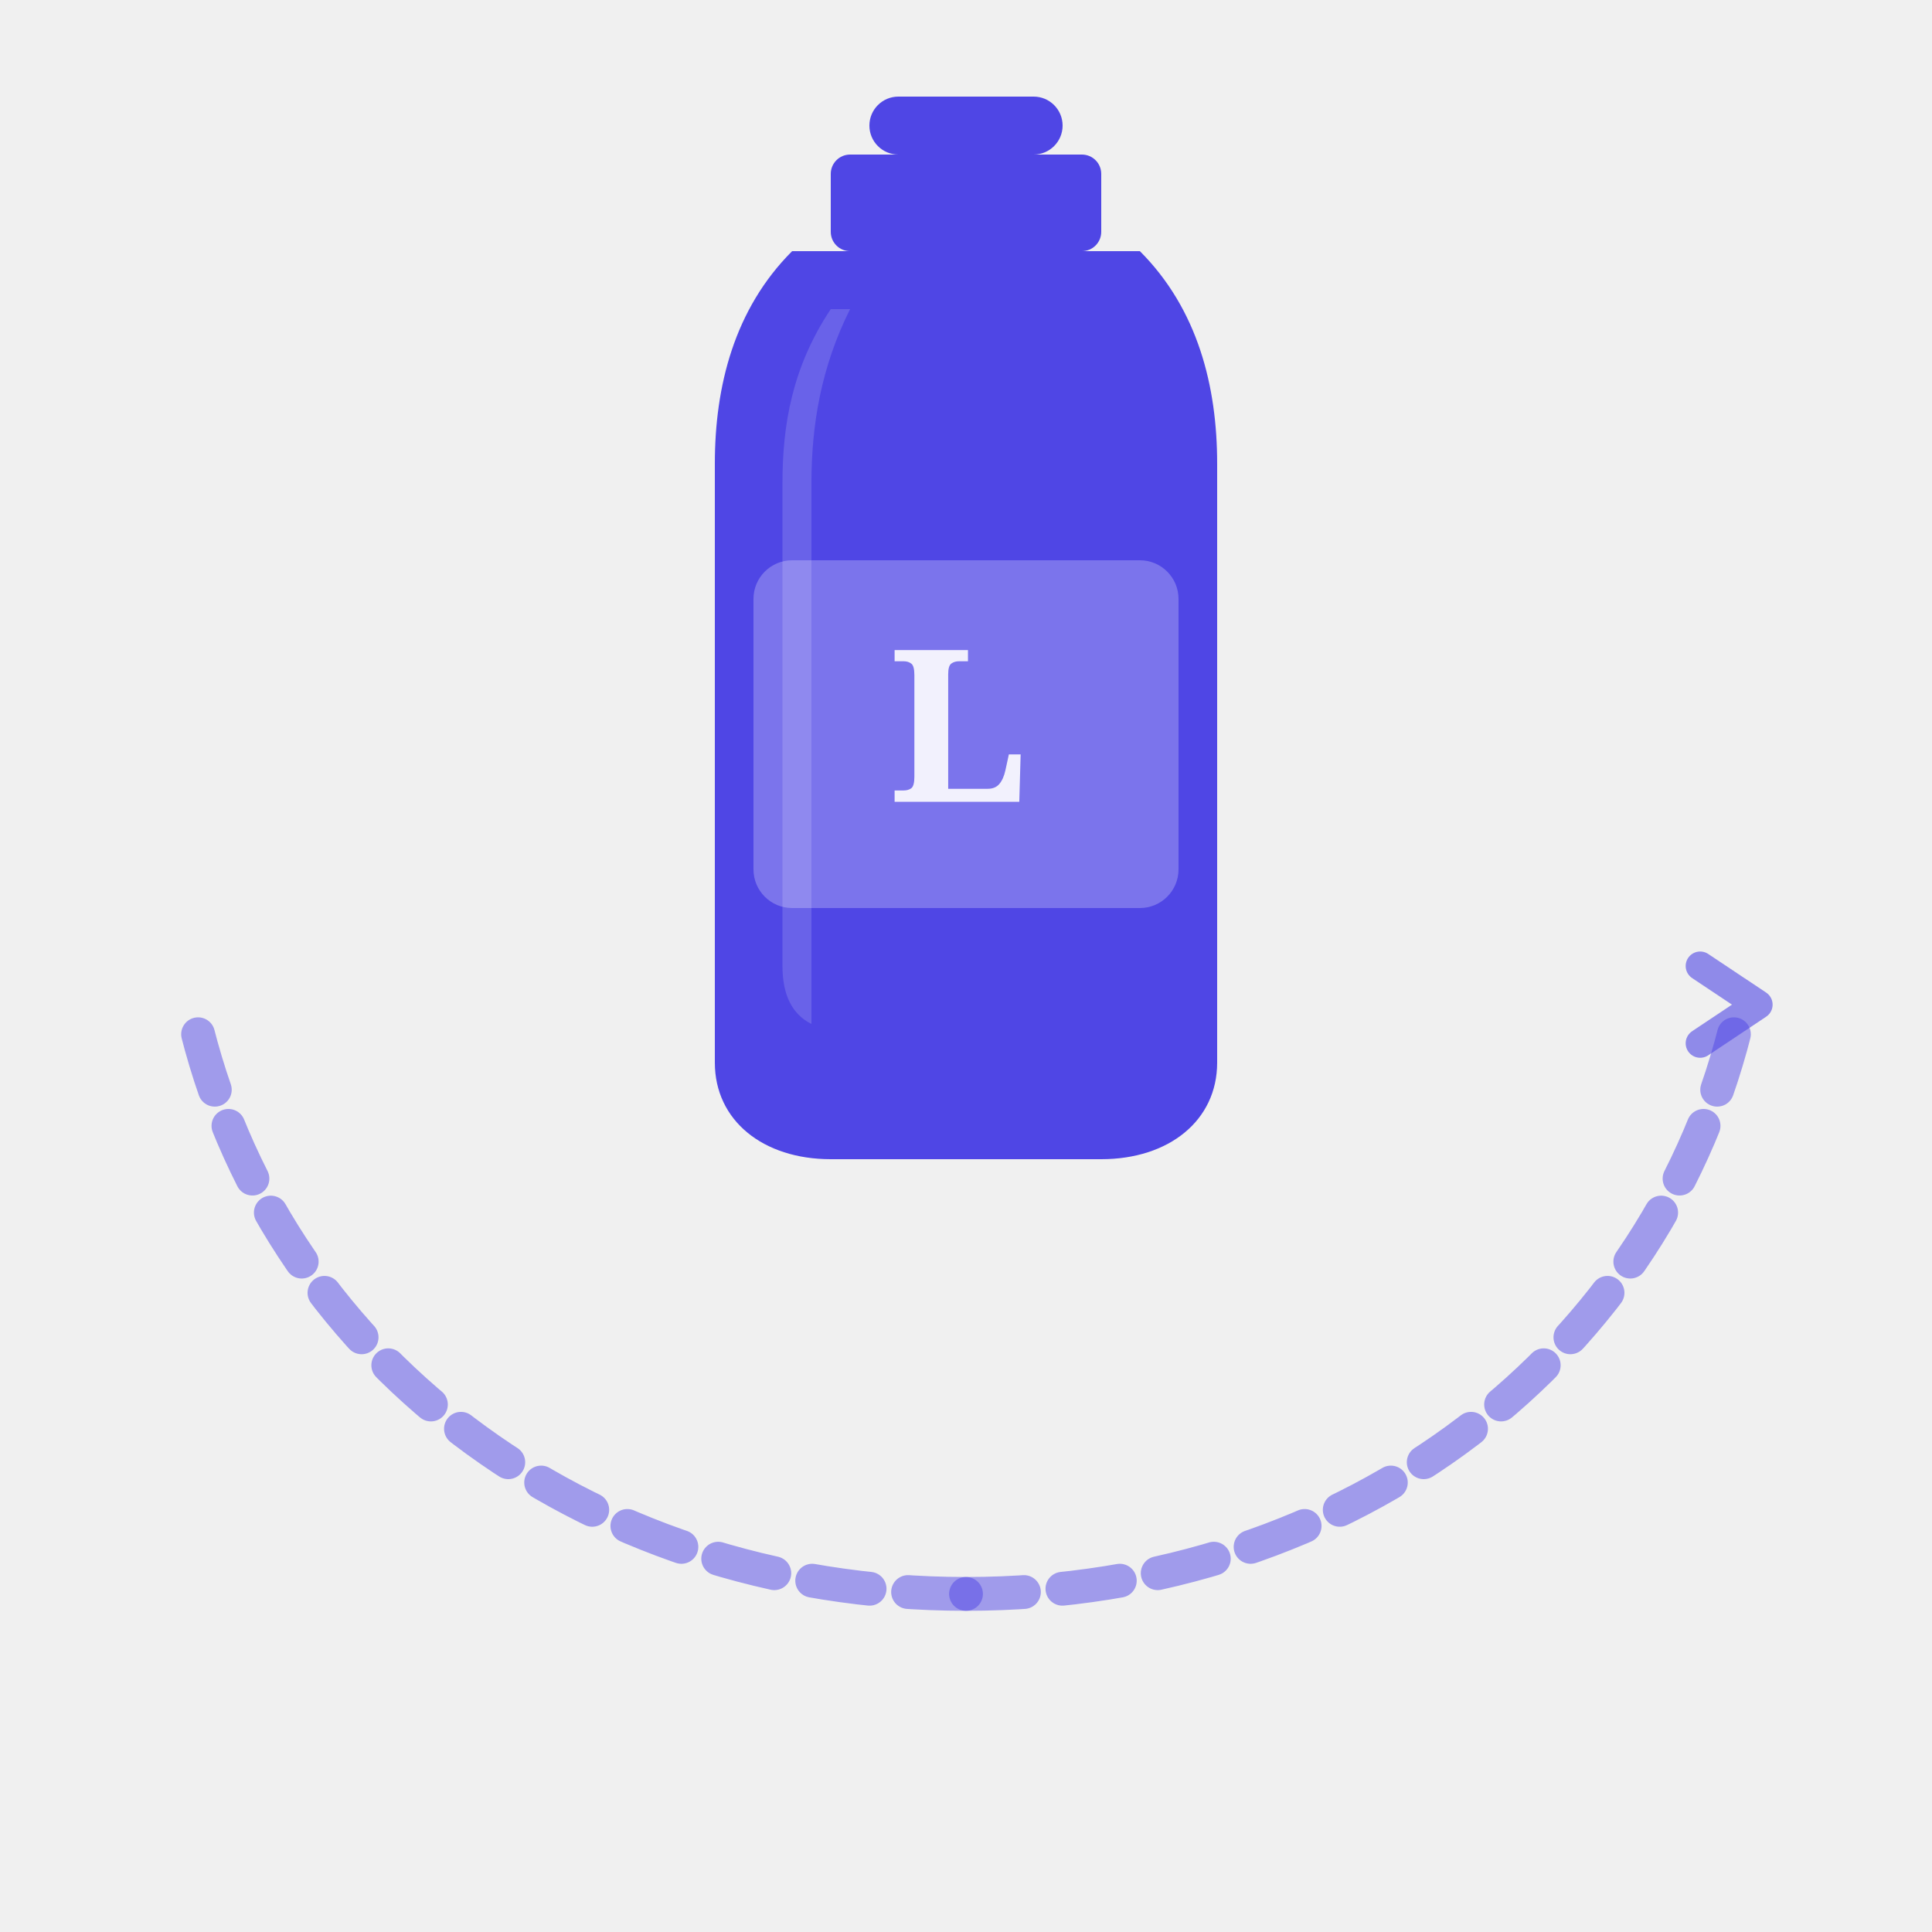
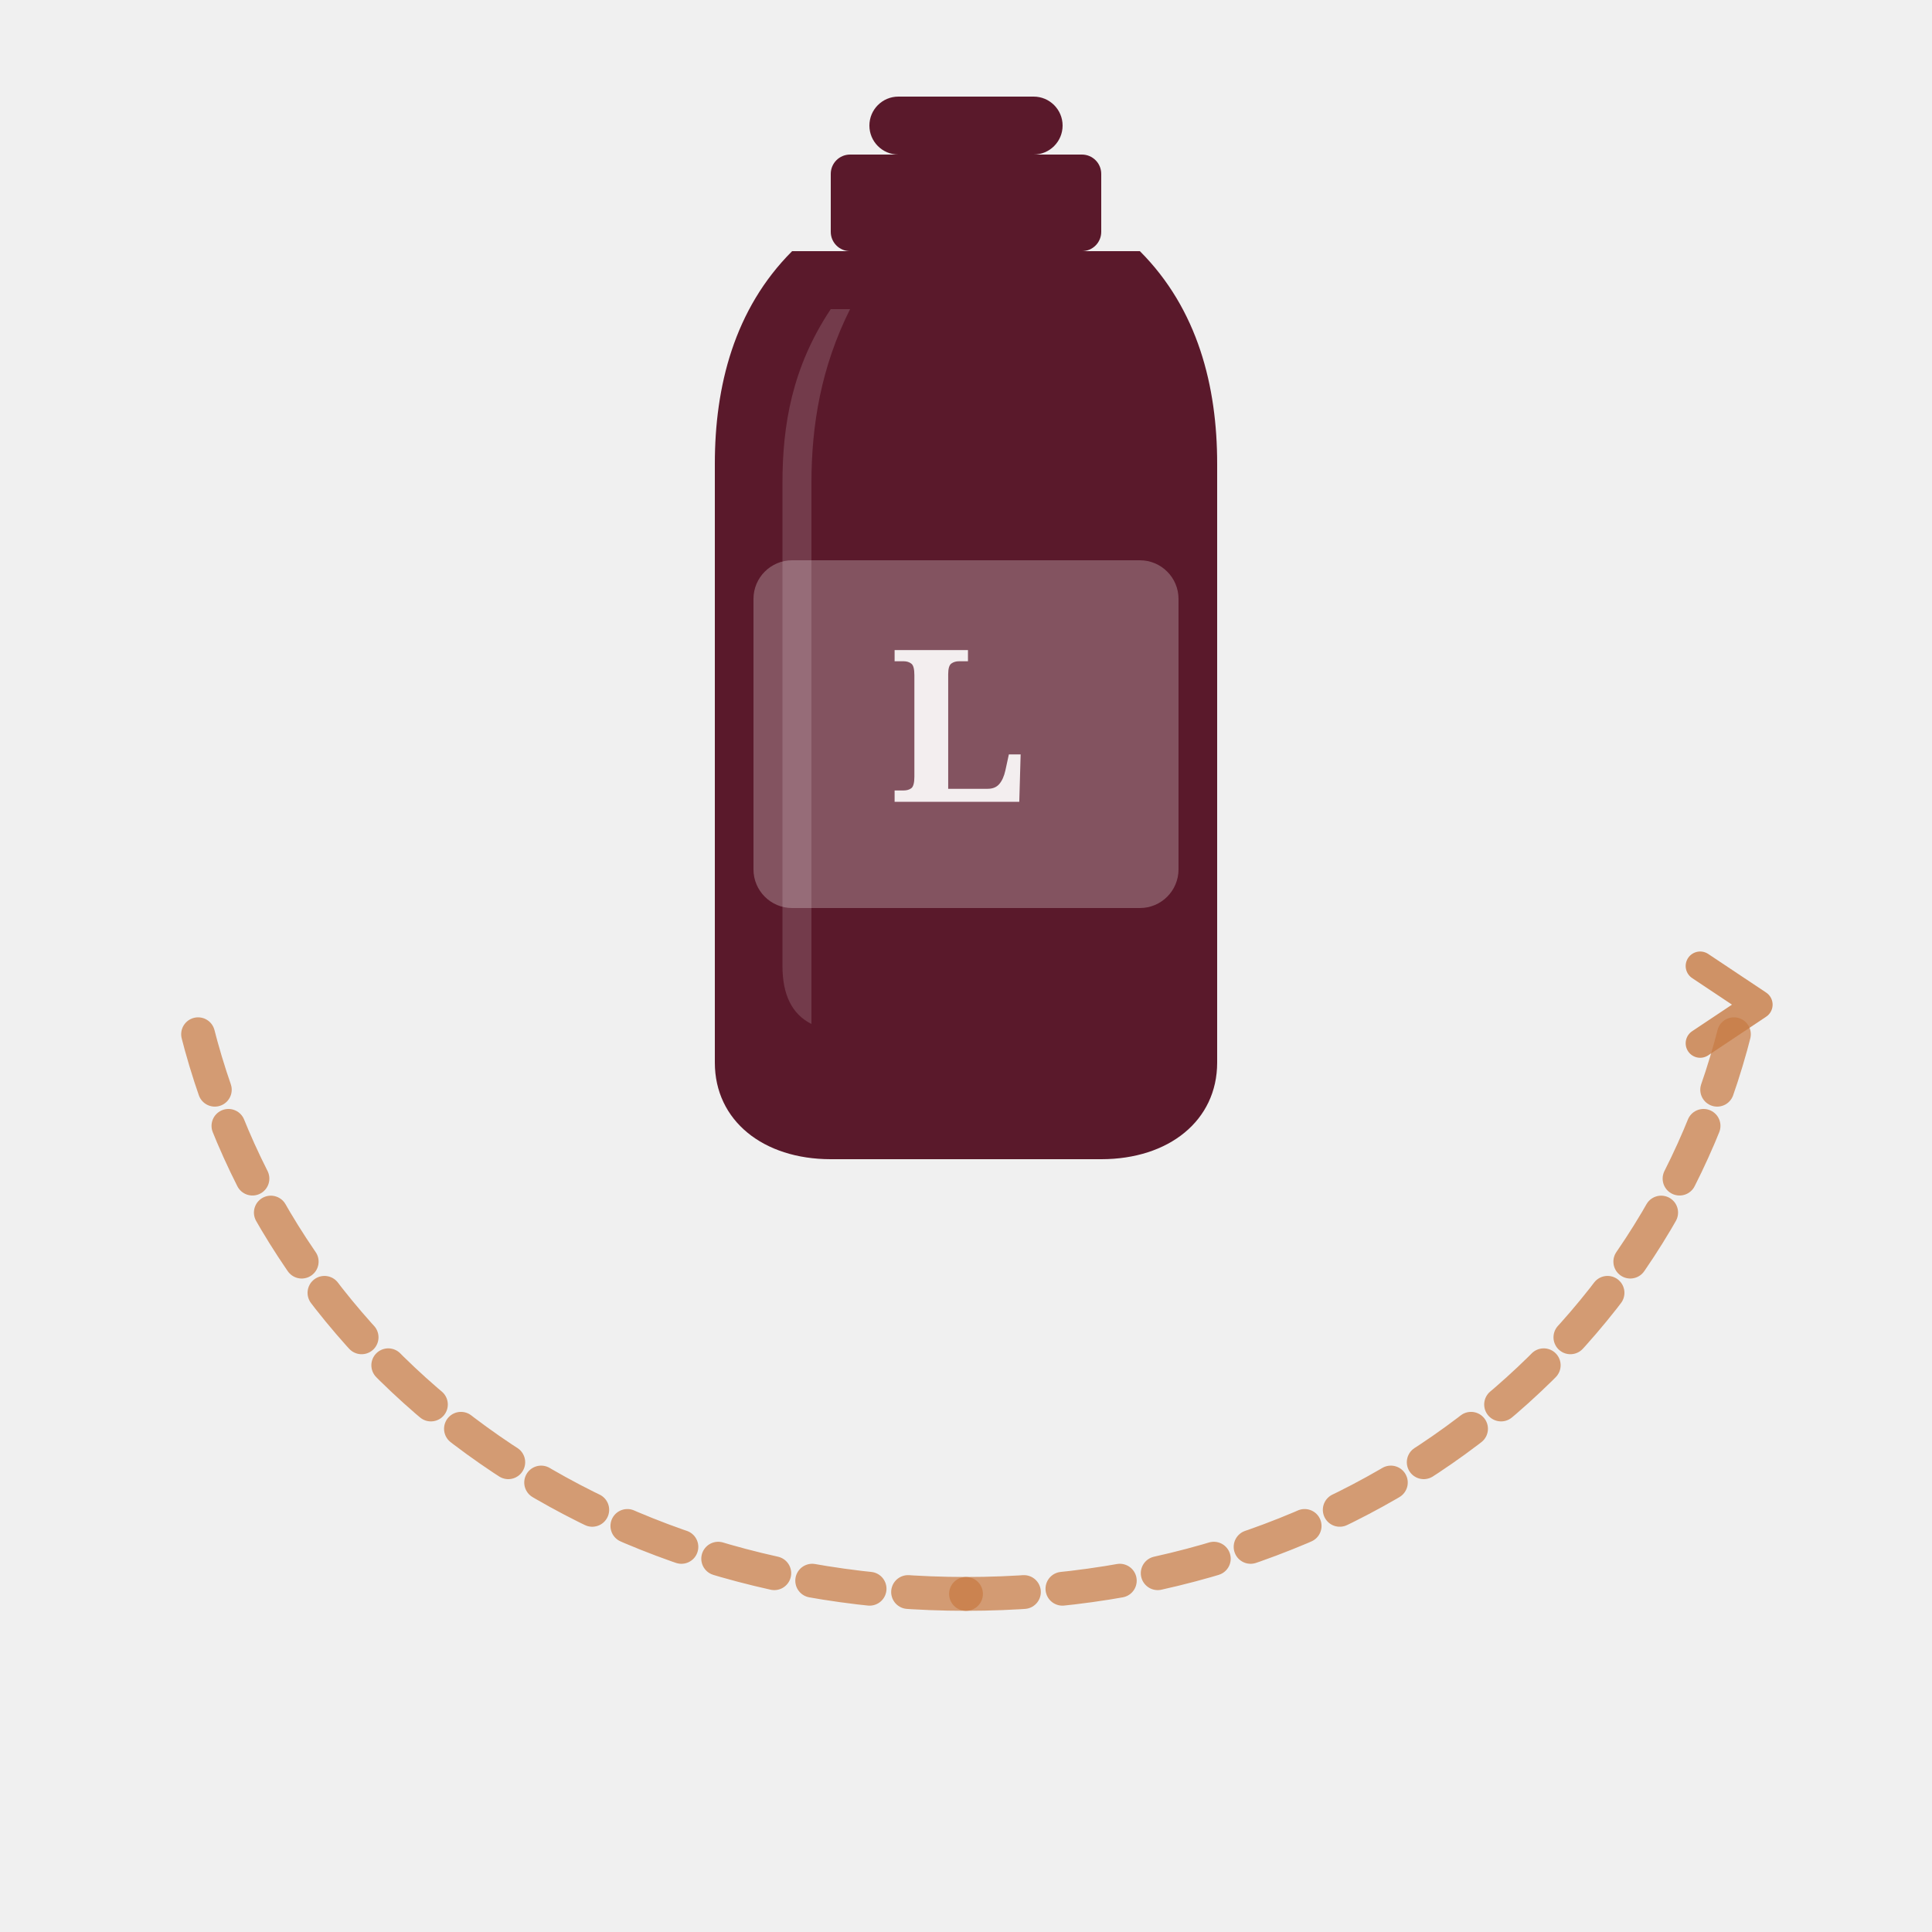
<svg xmlns="http://www.w3.org/2000/svg" viewBox="0 0 200 200" fill="none">
  <g transform="translate(68, 10)">
-     <rect x="22" y="0" width="20" height="6" rx="3" fill="#4F46E5" />
-     <rect x="18" y="6" width="28" height="10" rx="2" fill="#4F46E5" />
-     <path d="M14 16 C8 22 6 30 6 38 L6 100 C6 106 11 110 18 110 L46 110 C53 110 58 106 58 100 L58 38 C58 30 56 22 50 16 Z" fill="#4F46E5" />
+     <rect x="22" y="0" width="20" height="6" rx="3" fill="#5A192B" />
+     <rect x="18" y="6" width="28" height="10" rx="2" fill="#5A192B" />
+     <path d="M14 16 C8 22 6 30 6 38 L6 100 C6 106 11 110 18 110 L46 110 C53 110 58 106 58 100 L58 38 C58 30 56 22 50 16 Z" fill="#5A192B" />
    <path d="M18 22 C14 28 13 34 13 40 L13 90 C13 93 14 95 16 96 L16 40 C16 34 17 28 20 22 Z" fill="white" fill-opacity="0.15" />
    <rect x="10" y="48" width="44" height="36" rx="4" fill="white" fill-opacity="0.25" />
    <text x="24" y="73" font-family="Georgia, serif" font-size="22" font-weight="bold" fill="white" fill-opacity="0.9">L</text>
  </g>
-   <path d="M100 165 C60 165 28 140 20 105" stroke="#4F46E5" stroke-width="3.5" stroke-linecap="round" fill="none" stroke-dasharray="6 4" opacity="0.5" />
-   <path d="M100 165 C140 165 172 140 180 105" stroke="#4F46E5" stroke-width="3.5" stroke-linecap="round" fill="none" stroke-dasharray="6 4" opacity="0.5" />
-   <path d="M176 108 L182 104 L176 100" stroke="#4F46E5" stroke-width="3" stroke-linecap="round" stroke-linejoin="round" fill="none" opacity="0.6" />
+   <path d="M100 165 C60 165 28 140 20 105" stroke="#C77A43" stroke-width="3.5" stroke-linecap="round" fill="none" stroke-dasharray="6 4" opacity="0.72" />
+   <path d="M100 165 C140 165 172 140 180 105" stroke="#C77A43" stroke-width="3.5" stroke-linecap="round" fill="none" stroke-dasharray="6 4" opacity="0.72" />
+   <path d="M176 108 L182 104 L176 100" stroke="#C77A43" stroke-width="3" stroke-linecap="round" stroke-linejoin="round" fill="none" opacity="0.8" />
</svg>
